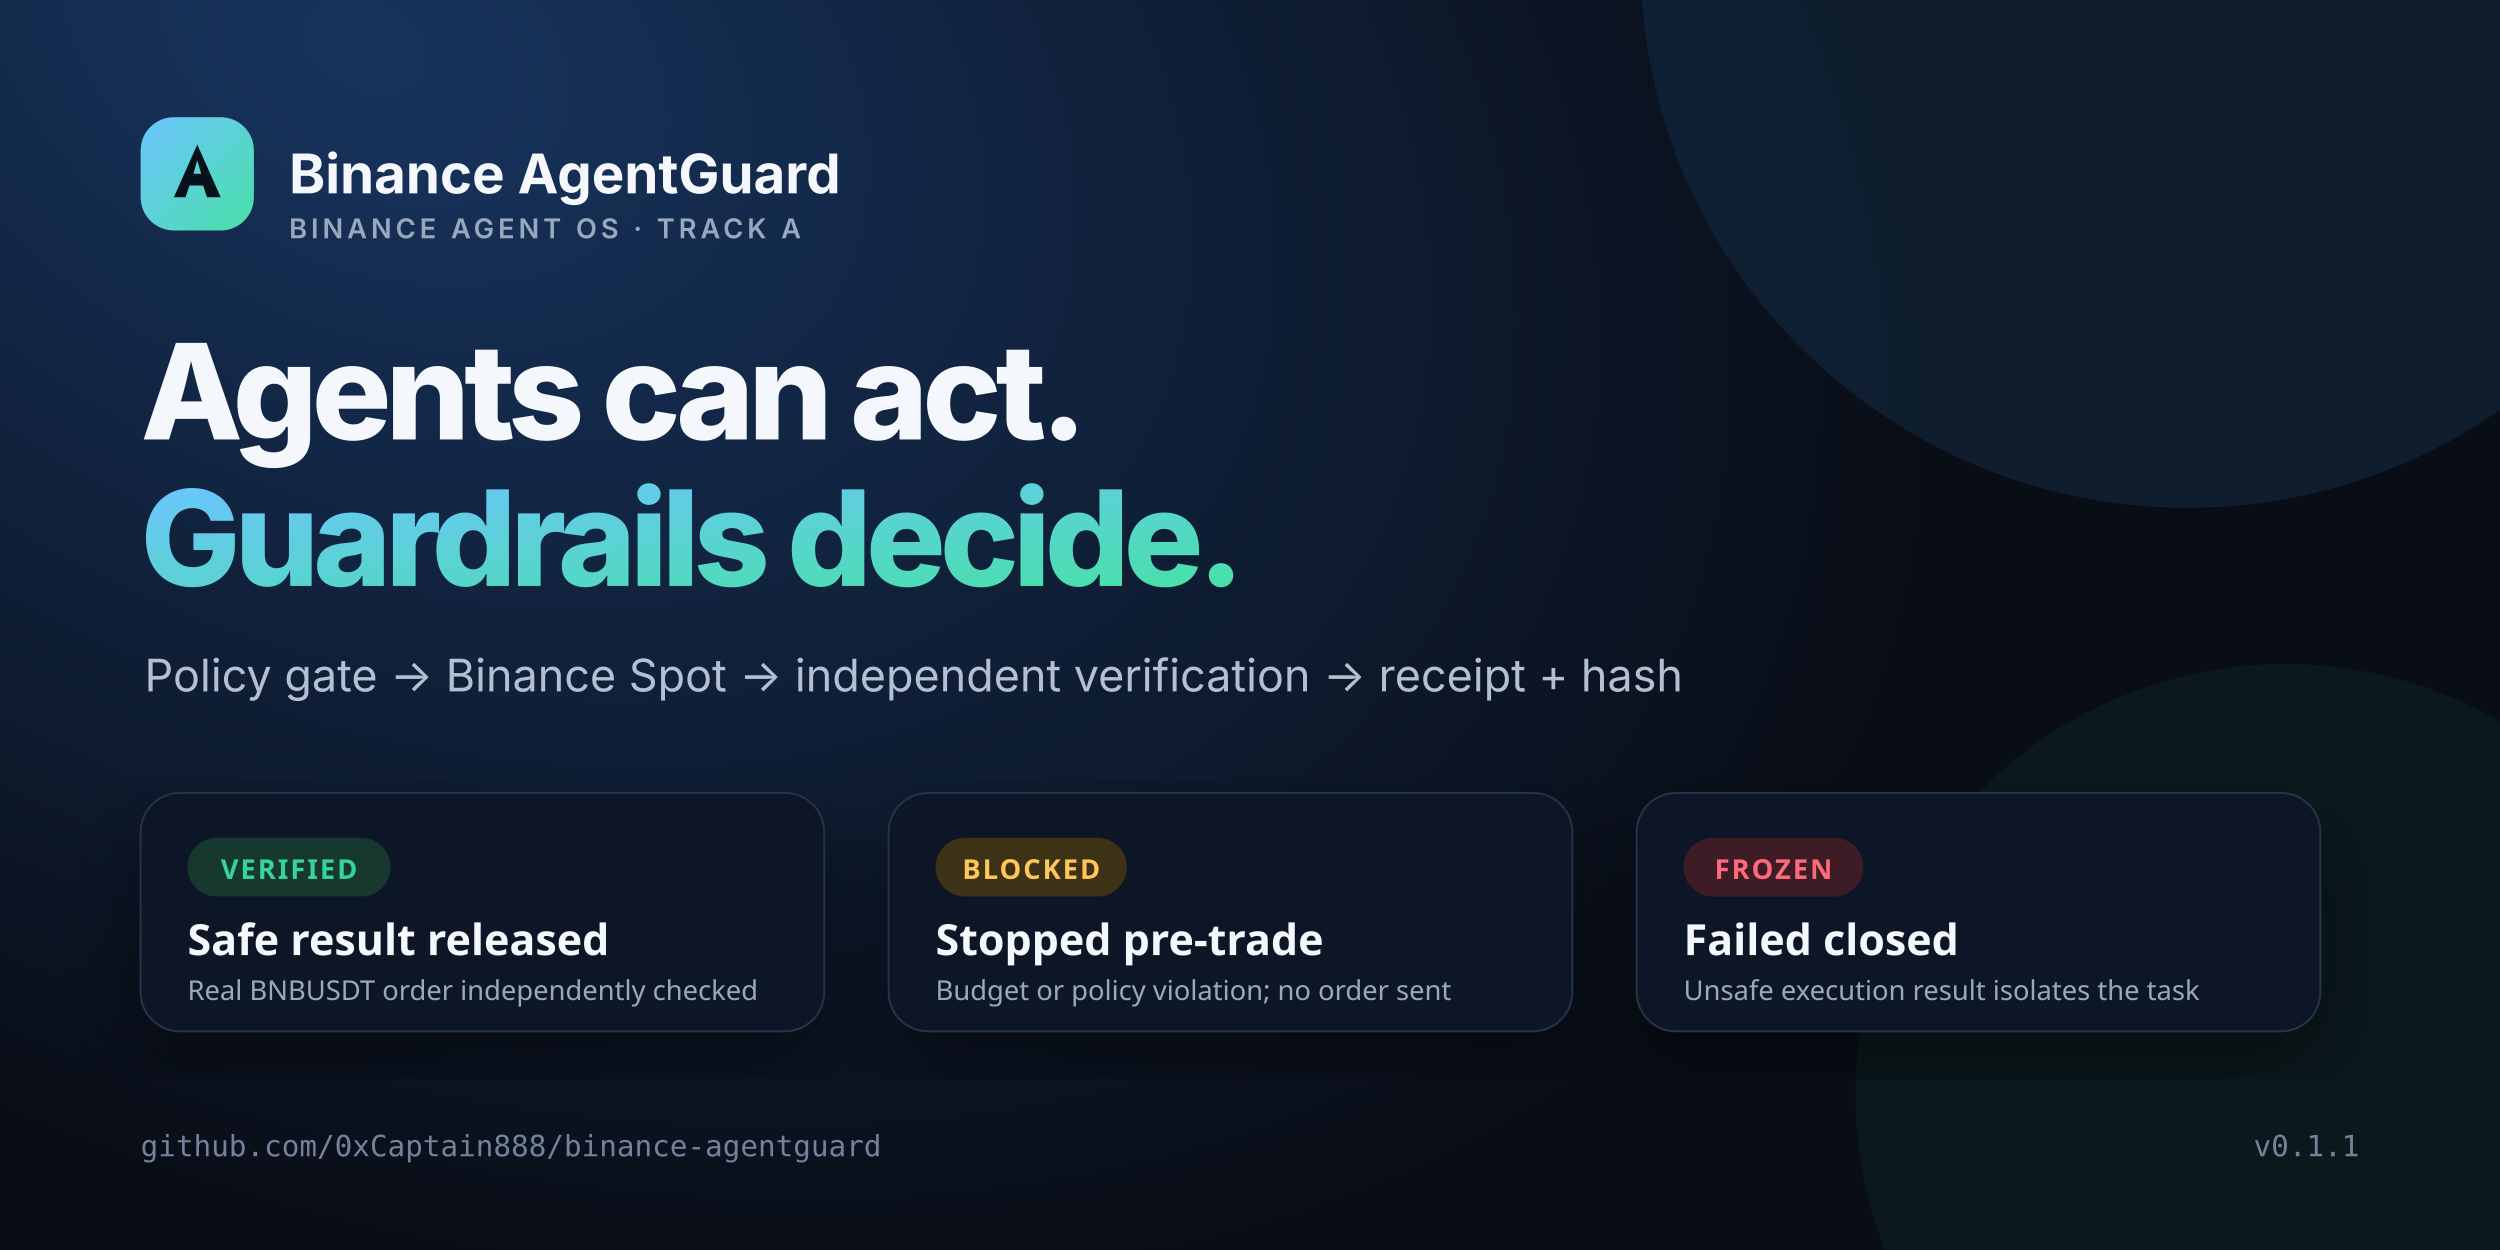
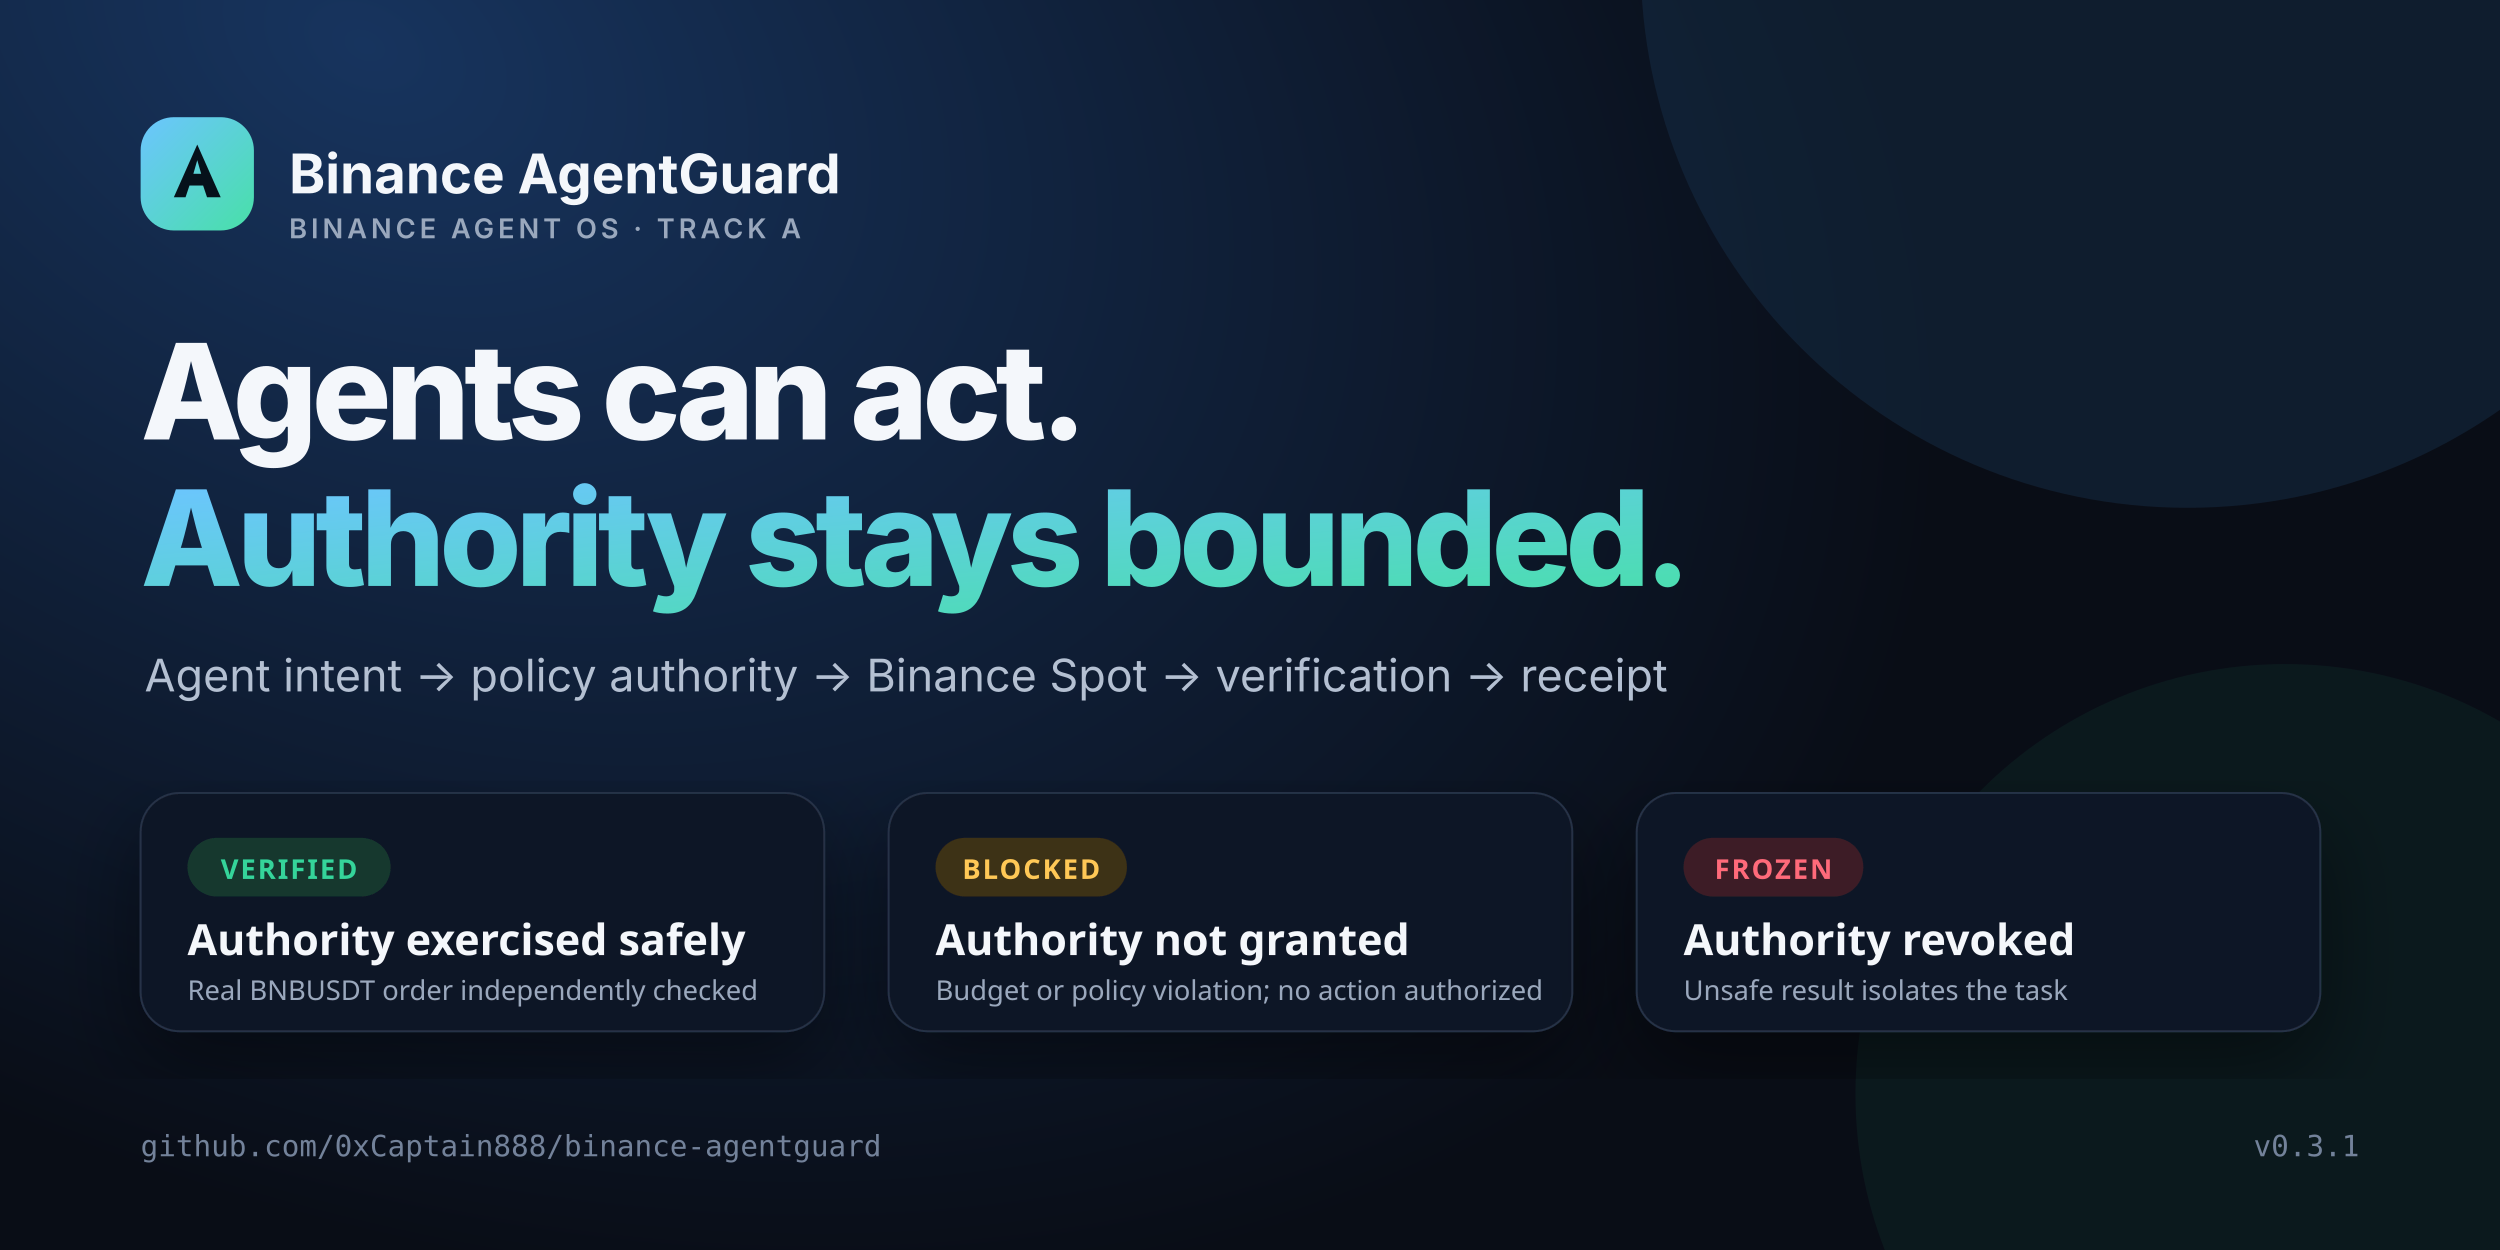
<svg xmlns="http://www.w3.org/2000/svg" width="1280" height="640" viewBox="0 0 1280 640" role="img" aria-labelledby="title description">
  <defs>
    <radialGradient id="background" cx="0" cy="0" r="1" gradientTransform="translate(190 20) rotate(27) scale(850 580)" gradientUnits="userSpaceOnUse">
      <stop stop-color="#17345e" />
      <stop offset="1" stop-color="#090d16" />
    </radialGradient>
    <linearGradient id="accent" x1="0" y1="0" x2="1" y2="1">
      <stop stop-color="#6cc5ff" />
      <stop offset="1" stop-color="#48e0a8" />
    </linearGradient>
    <filter id="shadow" x="-20%" y="-20%" width="140%" height="140%">
      <feDropShadow dx="0" dy="18" stdDeviation="22" flood-color="#02050a" flood-opacity=".45" />
    </filter>
  </defs>
  <rect width="1280" height="640" fill="url(#background)" />
  <circle cx="1120" cy="-20" r="280" fill="#17304b" opacity=".45" />
  <circle cx="1170" cy="560" r="220" fill="#10352f" opacity=".3" />
  <g transform="translate(72 60)">
    <rect width="58" height="58" rx="17" fill="url(#accent)" />
    <path d="M17 41 29 14l12 27h-7l-2-6H25l-2 6Zm10-12h4l-2-7Z" fill="#06111a" />
    <text x="76" y="39" fill="#f4f7fb" font-family="ui-sans-serif,system-ui,-apple-system,BlinkMacSystemFont,'Segoe UI',sans-serif" font-size="28" font-weight="750">Binance AgentGuard</text>
    <text x="76" y="62" fill="#9aa8bd" font-family="ui-sans-serif,system-ui,-apple-system,BlinkMacSystemFont,'Segoe UI',sans-serif" font-size="14" font-weight="600" letter-spacing="2">BINANCE AGENT OS · TRACK A</text>
  </g>
  <text x="72" y="225" fill="#f4f7fb" font-family="ui-sans-serif,system-ui,-apple-system,BlinkMacSystemFont,'Segoe UI',sans-serif" font-size="68" font-weight="800" letter-spacing="-3">Agents can act.</text>
-   <text x="72" y="300" fill="url(#accent)" font-family="ui-sans-serif,system-ui,-apple-system,BlinkMacSystemFont,'Segoe UI',sans-serif" font-size="68" font-weight="800" letter-spacing="-3">Guardrails decide.</text>
-   <text x="74" y="354" fill="#b4c0d2" font-family="ui-sans-serif,system-ui,-apple-system,BlinkMacSystemFont,'Segoe UI',sans-serif" font-size="23">Policy gate → Binance Spot → independent verification → receipt + hash</text>
+   <text x="72" y="300" fill="url(#accent)" font-family="ui-sans-serif,system-ui,-apple-system,BlinkMacSystemFont,'Segoe UI',sans-serif" font-size="68" font-weight="800" letter-spacing="-3">Authority stays bounded.</text>
+   <text x="74" y="354" fill="#b4c0d2" font-family="ui-sans-serif,system-ui,-apple-system,BlinkMacSystemFont,'Segoe UI',sans-serif" font-size="23">Agent intent → policy authority → Binance Spot → verification → receipt</text>
  <g transform="translate(72 406)" filter="url(#shadow)">
    <rect width="350" height="122" rx="20" fill="#111827" stroke="#263246" />
    <rect x="24" y="23" width="104" height="30" rx="15" fill="#12382f" />
    <text x="76" y="44" text-anchor="middle" fill="#35d49a" font-family="ui-sans-serif,system-ui,sans-serif" font-size="14" font-weight="800" letter-spacing="1">VERIFIED</text>
-     <text x="24" y="83" fill="#f4f7fb" font-family="ui-sans-serif,system-ui,sans-serif" font-size="22" font-weight="720">Safe result released</text>
+     <text x="24" y="83" fill="#f4f7fb" font-family="ui-sans-serif,system-ui,sans-serif" font-size="22" font-weight="720">Authority exercised safely</text>
    <text x="24" y="106" fill="#9aa8bd" font-family="ui-sans-serif,system-ui,sans-serif" font-size="14">Real BNBUSDT order independently checked</text>
  </g>
  <g transform="translate(455 406)" filter="url(#shadow)">
    <rect width="350" height="122" rx="20" fill="#111827" stroke="#263246" />
    <rect x="24" y="23" width="98" height="30" rx="15" fill="#3c3014" />
    <text x="73" y="44" text-anchor="middle" fill="#ffc857" font-family="ui-sans-serif,system-ui,sans-serif" font-size="14" font-weight="800" letter-spacing="1">BLOCKED</text>
-     <text x="24" y="83" fill="#f4f7fb" font-family="ui-sans-serif,system-ui,sans-serif" font-size="22" font-weight="720">Stopped pre-trade</text>
-     <text x="24" y="106" fill="#9aa8bd" font-family="ui-sans-serif,system-ui,sans-serif" font-size="14">Budget or policy violation; no order sent</text>
+     <text x="24" y="83" fill="#f4f7fb" font-family="ui-sans-serif,system-ui,sans-serif" font-size="22" font-weight="720">Authority not granted</text>
+     <text x="24" y="106" fill="#9aa8bd" font-family="ui-sans-serif,system-ui,sans-serif" font-size="14">Budget or policy violation; no action authorized</text>
  </g>
  <g transform="translate(838 406)" filter="url(#shadow)">
    <rect width="350" height="122" rx="20" fill="#111827" stroke="#263246" />
    <rect x="24" y="23" width="92" height="30" rx="15" fill="#3d1e28" />
    <text x="70" y="44" text-anchor="middle" fill="#ff6b7a" font-family="ui-sans-serif,system-ui,sans-serif" font-size="14" font-weight="800" letter-spacing="1">FROZEN</text>
-     <text x="24" y="83" fill="#f4f7fb" font-family="ui-sans-serif,system-ui,sans-serif" font-size="22" font-weight="720">Failed closed</text>
-     <text x="24" y="106" fill="#9aa8bd" font-family="ui-sans-serif,system-ui,sans-serif" font-size="14">Unsafe execution result isolates the task</text>
+     <text x="24" y="83" fill="#f4f7fb" font-family="ui-sans-serif,system-ui,sans-serif" font-size="22" font-weight="720">Authority revoked</text>
+     <text x="24" y="106" fill="#9aa8bd" font-family="ui-sans-serif,system-ui,sans-serif" font-size="14">Unsafe result isolates the task</text>
  </g>
  <text x="72" y="592" fill="#73829a" font-family="ui-monospace,SFMono-Regular,Menlo,monospace" font-size="15">github.com/0xCaptain888/binance-agentguard</text>
-   <text x="1208" y="592" text-anchor="end" fill="#73829a" font-family="ui-monospace,SFMono-Regular,Menlo,monospace" font-size="15">v0.1.1</text>
+   <text x="1208" y="592" text-anchor="end" fill="#73829a" font-family="ui-monospace,SFMono-Regular,Menlo,monospace" font-size="15">v0.3.1</text>
</svg>
